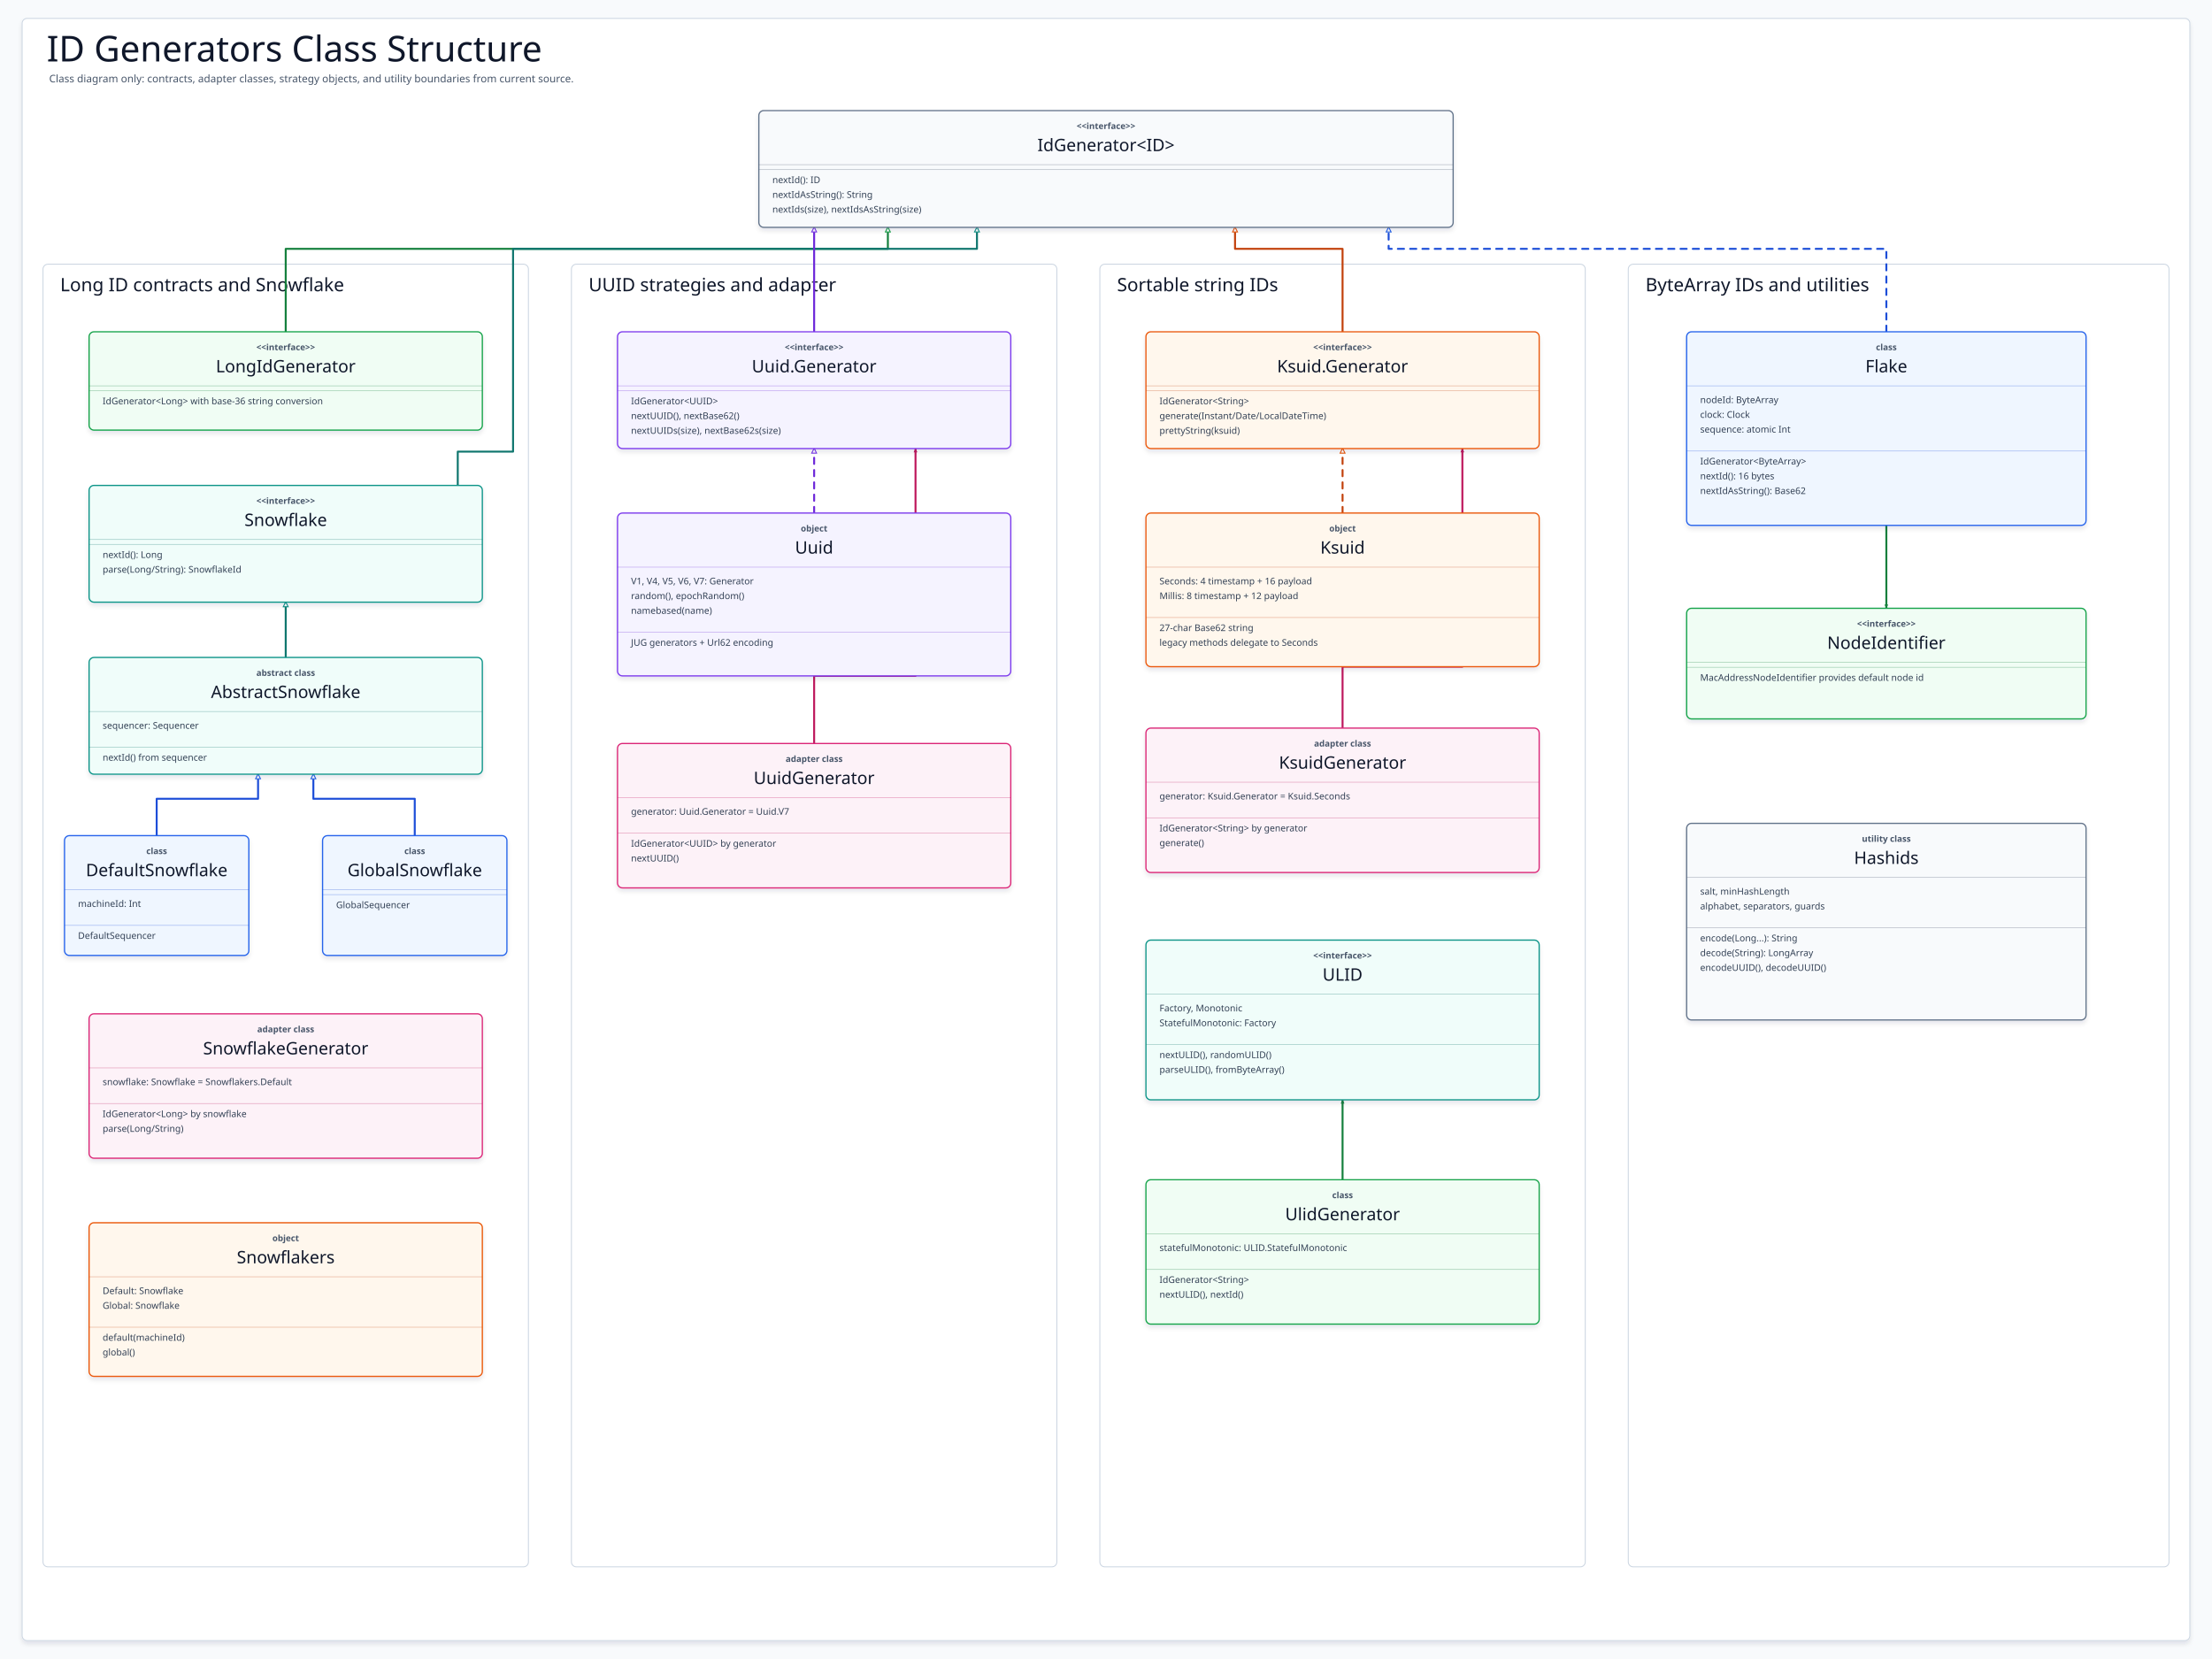
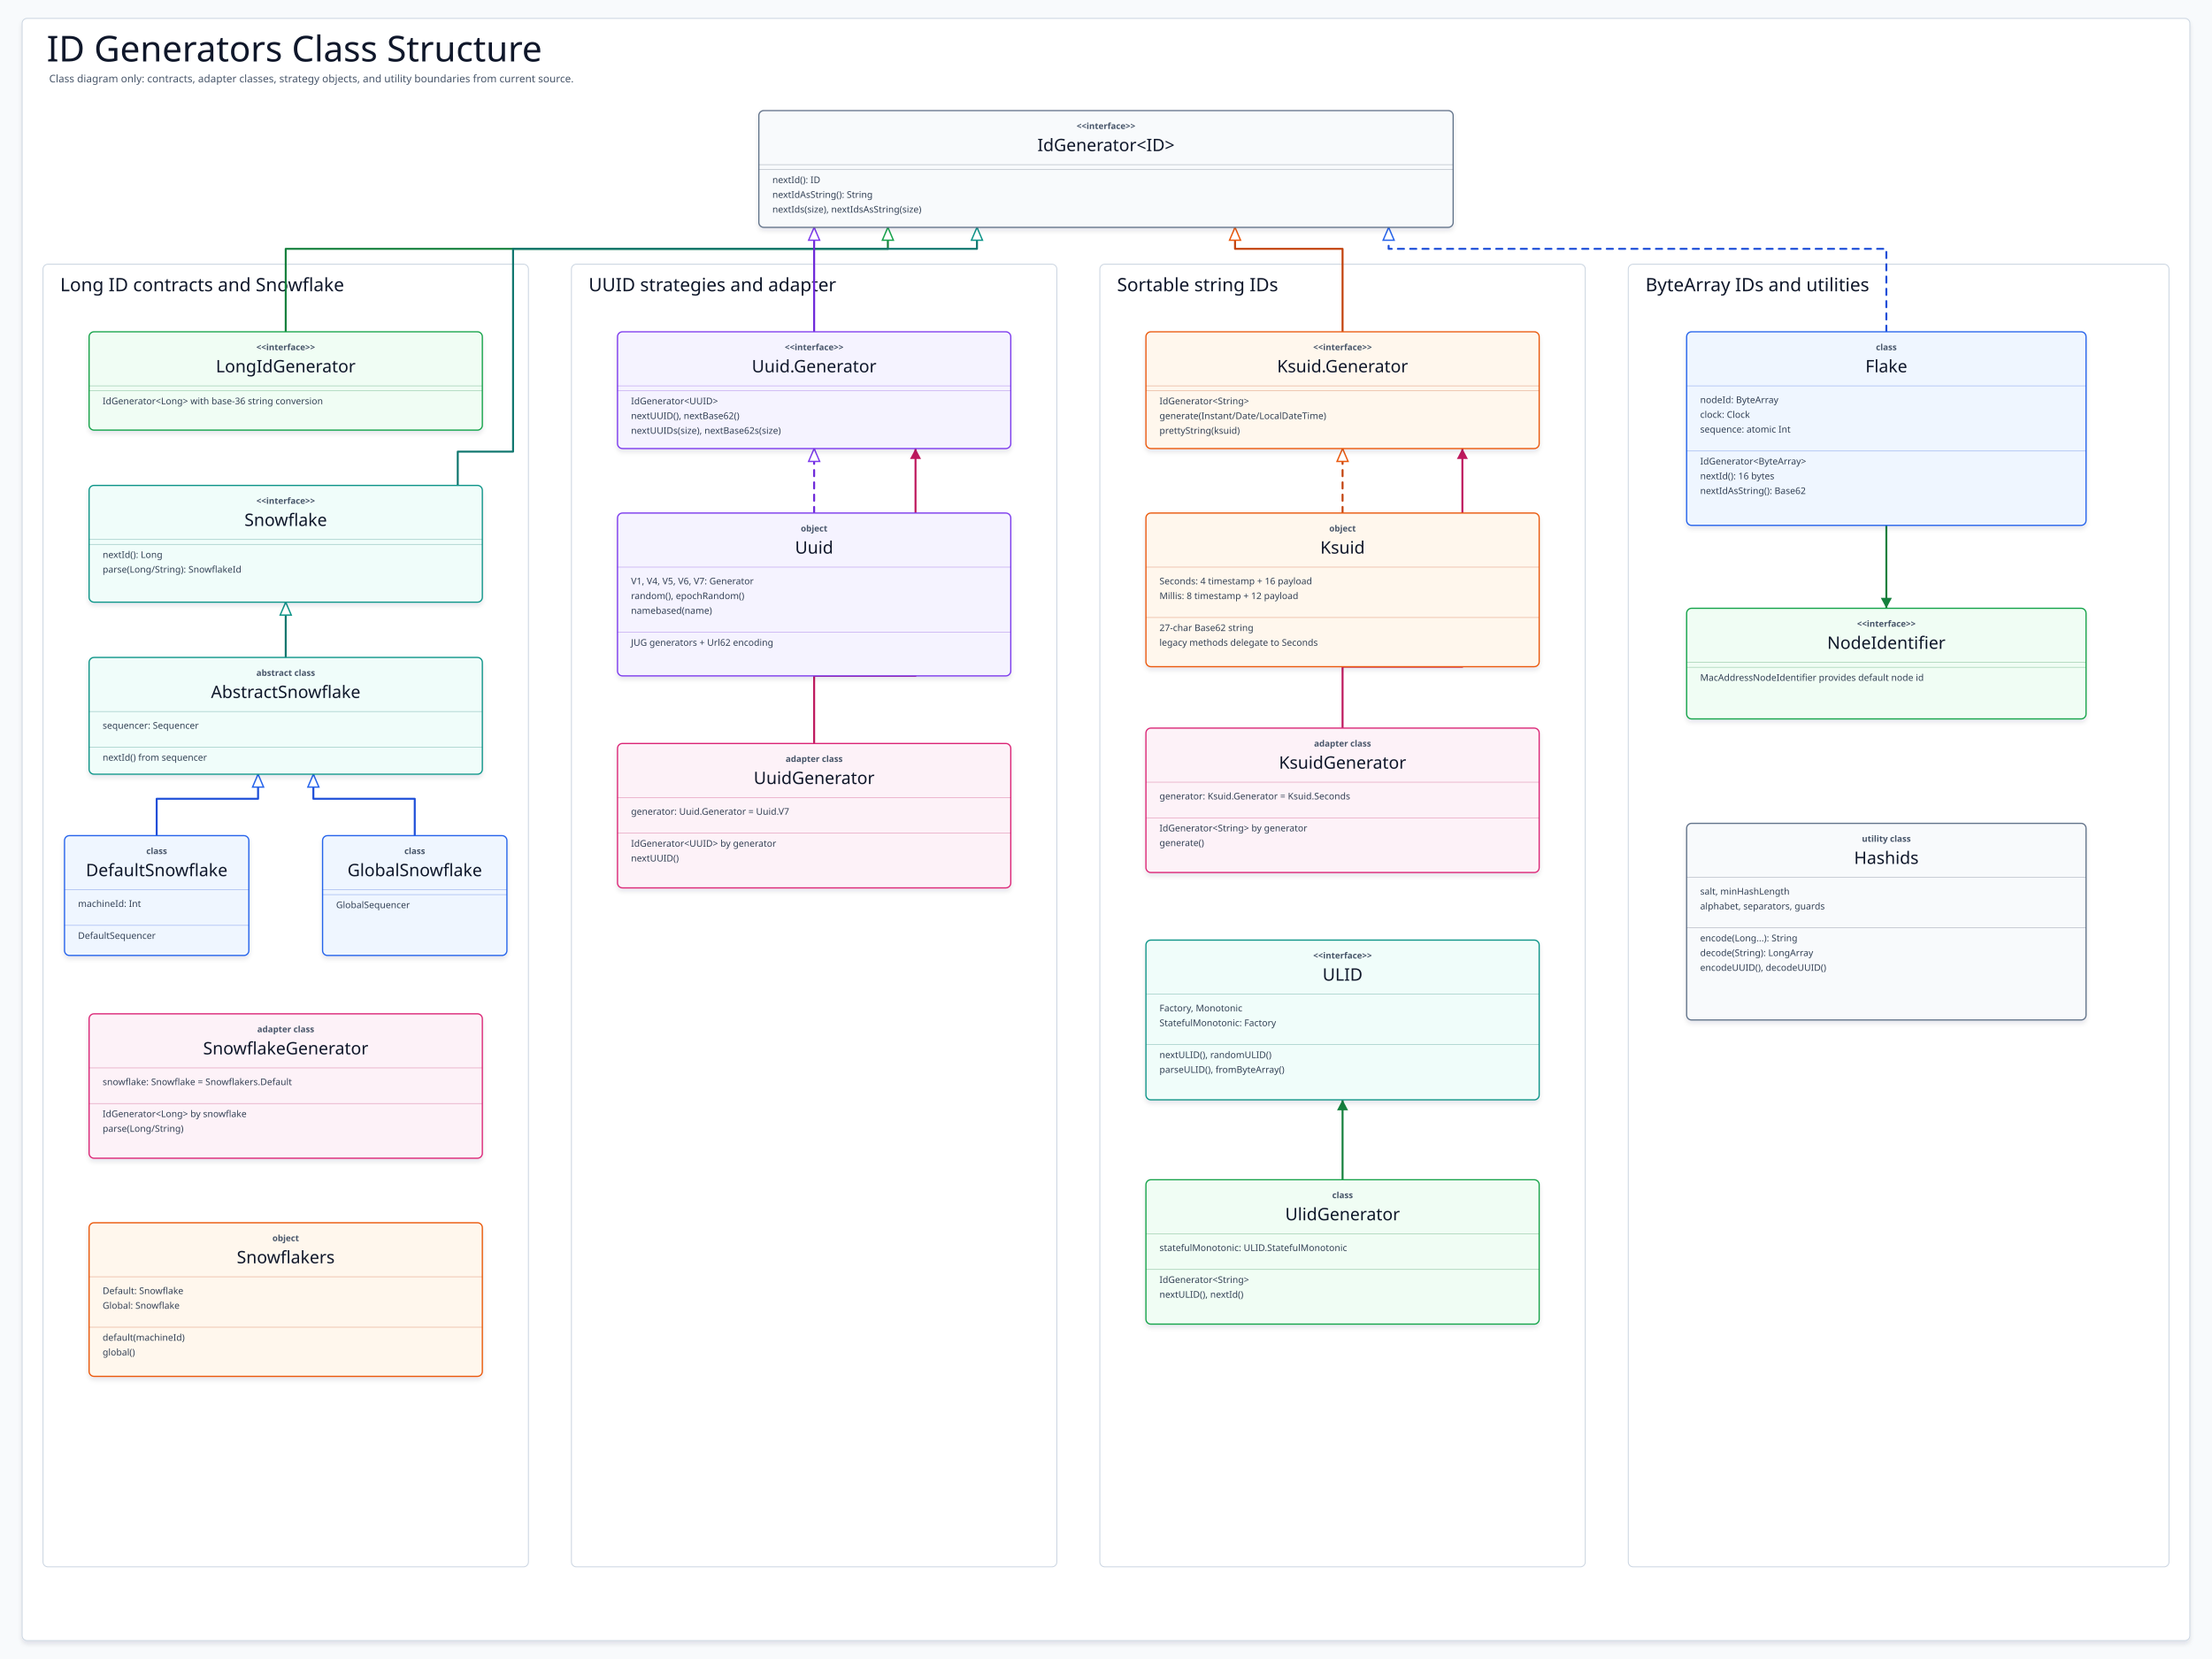
<svg xmlns="http://www.w3.org/2000/svg" data-intent="Explain the utils/idgenerators class structure from current source contracts." data-evidence="utils/idgenerators/README.md; utils/idgenerators/src/main/kotlin/io/bluetape4k/idgenerators/IdGenerator.kt; utils/idgenerators/src/main/kotlin/io/bluetape4k/idgenerators/LongIdGenerator.kt; utils/idgenerators/src/main/kotlin/io/bluetape4k/idgenerators/snowflake/Snowflake.kt; utils/idgenerators/src/main/kotlin/io/bluetape4k/idgenerators/snowflake/AbstractSnowflake.kt; utils/idgenerators/src/main/kotlin/io/bluetape4k/idgenerators/snowflake/DefaultSnowflake.kt; utils/idgenerators/src/main/kotlin/io/bluetape4k/idgenerators/snowflake/GlobalSnowflake.kt; utils/idgenerators/src/main/kotlin/io/bluetape4k/idgenerators/snowflake/SnowflakeGenerator.kt; utils/idgenerators/src/main/kotlin/io/bluetape4k/idgenerators/snowflake/Snowflakers.kt; utils/idgenerators/src/main/kotlin/io/bluetape4k/idgenerators/uuid/Uuid.kt; utils/idgenerators/src/main/kotlin/io/bluetape4k/idgenerators/uuid/UuidGenerator.kt; utils/idgenerators/src/main/kotlin/io/bluetape4k/idgenerators/ksuid/Ksuid.kt; utils/idgenerators/src/main/kotlin/io/bluetape4k/idgenerators/ksuid/KsuidGenerator.kt; utils/idgenerators/src/main/kotlin/io/bluetape4k/idgenerators/ulid/ULID.kt; utils/idgenerators/src/main/kotlin/io/bluetape4k/idgenerators/ulid/UlidGenerator.kt; utils/idgenerators/src/main/kotlin/io/bluetape4k/idgenerators/flake/Flake.kt; utils/idgenerators/src/main/kotlin/io/bluetape4k/idgenerators/hashids/Hashids.kt" data-source-read="utils/idgenerators/README.md; utils/idgenerators/src/main/kotlin/io/bluetape4k/idgenerators/IdGenerator.kt; utils/idgenerators/src/main/kotlin/io/bluetape4k/idgenerators/LongIdGenerator.kt; utils/idgenerators/src/main/kotlin/io/bluetape4k/idgenerators/snowflake/Snowflake.kt; utils/idgenerators/src/main/kotlin/io/bluetape4k/idgenerators/snowflake/AbstractSnowflake.kt; utils/idgenerators/src/main/kotlin/io/bluetape4k/idgenerators/snowflake/DefaultSnowflake.kt; utils/idgenerators/src/main/kotlin/io/bluetape4k/idgenerators/snowflake/GlobalSnowflake.kt; utils/idgenerators/src/main/kotlin/io/bluetape4k/idgenerators/snowflake/SnowflakeGenerator.kt; utils/idgenerators/src/main/kotlin/io/bluetape4k/idgenerators/snowflake/Snowflakers.kt; utils/idgenerators/src/main/kotlin/io/bluetape4k/idgenerators/uuid/Uuid.kt; utils/idgenerators/src/main/kotlin/io/bluetape4k/idgenerators/uuid/UuidGenerator.kt; utils/idgenerators/src/main/kotlin/io/bluetape4k/idgenerators/ksuid/Ksuid.kt; utils/idgenerators/src/main/kotlin/io/bluetape4k/idgenerators/ksuid/KsuidGenerator.kt; utils/idgenerators/src/main/kotlin/io/bluetape4k/idgenerators/ulid/ULID.kt; utils/idgenerators/src/main/kotlin/io/bluetape4k/idgenerators/ulid/UlidGenerator.kt; utils/idgenerators/src/main/kotlin/io/bluetape4k/idgenerators/flake/Flake.kt; utils/idgenerators/src/main/kotlin/io/bluetape4k/idgenerators/hashids/Hashids.kt" width="3600" height="2700" viewBox="0 0 3600 2700" role="img" aria-label="ID Generators Class Structure">
  <defs>
    <filter id="shadow" x="-8%" y="-8%" width="116%" height="116%">
      <feDropShadow dx="0" dy="5" stdDeviation="4" flood-color="#0F172A" flood-opacity="0.10" />
    </filter>
-     <marker id="arrow-slate" markerWidth="8" markerHeight="8" refX="7" refY="4" orient="auto" markerUnits="userSpaceOnUse">
-       <path d="M .9 .9 L 7 4 L .9 7.1 Z" fill="#475569" />
-     </marker>
-     <marker id="inherit-slate" markerWidth="10" markerHeight="10" refX="8.5" refY="5" orient="auto" markerUnits="userSpaceOnUse">
-       <path d="M 1 1 L 9 5 L 1 9 Z" fill="#FFFFFF" stroke="#64748B" stroke-width="1.6" />
-     </marker>
-     <marker id="arrow-blue" markerWidth="8" markerHeight="8" refX="7" refY="4" orient="auto" markerUnits="userSpaceOnUse">
-       <path d="M .9 .9 L 7 4 L .9 7.1 Z" fill="#1D4ED8" />
-     </marker>
-     <marker id="inherit-blue" markerWidth="10" markerHeight="10" refX="8.5" refY="5" orient="auto" markerUnits="userSpaceOnUse">
-       <path d="M 1 1 L 9 5 L 1 9 Z" fill="#FFFFFF" stroke="#2563EB" stroke-width="1.6" />
-     </marker>
-     <marker id="arrow-teal" markerWidth="8" markerHeight="8" refX="7" refY="4" orient="auto" markerUnits="userSpaceOnUse">
-       <path d="M .9 .9 L 7 4 L .9 7.1 Z" fill="#0F766E" />
-     </marker>
-     <marker id="inherit-teal" markerWidth="10" markerHeight="10" refX="8.5" refY="5" orient="auto" markerUnits="userSpaceOnUse">
-       <path d="M 1 1 L 9 5 L 1 9 Z" fill="#FFFFFF" stroke="#0D9488" stroke-width="1.6" />
-     </marker>
-     <marker id="arrow-green" markerWidth="8" markerHeight="8" refX="7" refY="4" orient="auto" markerUnits="userSpaceOnUse">
-       <path d="M .9 .9 L 7 4 L .9 7.1 Z" fill="#15803D" />
-     </marker>
-     <marker id="inherit-green" markerWidth="10" markerHeight="10" refX="8.5" refY="5" orient="auto" markerUnits="userSpaceOnUse">
-       <path d="M 1 1 L 9 5 L 1 9 Z" fill="#FFFFFF" stroke="#16A34A" stroke-width="1.6" />
-     </marker>
-     <marker id="arrow-amber" markerWidth="8" markerHeight="8" refX="7" refY="4" orient="auto" markerUnits="userSpaceOnUse">
-       <path d="M .9 .9 L 7 4 L .9 7.1 Z" fill="#C2410C" />
-     </marker>
-     <marker id="inherit-amber" markerWidth="10" markerHeight="10" refX="8.5" refY="5" orient="auto" markerUnits="userSpaceOnUse">
-       <path d="M 1 1 L 9 5 L 1 9 Z" fill="#FFFFFF" stroke="#EA580C" stroke-width="1.6" />
-     </marker>
-     <marker id="arrow-pink" markerWidth="8" markerHeight="8" refX="7" refY="4" orient="auto" markerUnits="userSpaceOnUse">
-       <path d="M .9 .9 L 7 4 L .9 7.1 Z" fill="#BE185D" />
-     </marker>
-     <marker id="inherit-pink" markerWidth="10" markerHeight="10" refX="8.5" refY="5" orient="auto" markerUnits="userSpaceOnUse">
-       <path d="M 1 1 L 9 5 L 1 9 Z" fill="#FFFFFF" stroke="#DB2777" stroke-width="1.6" />
-     </marker>
-     <marker id="arrow-violet" markerWidth="8" markerHeight="8" refX="7" refY="4" orient="auto" markerUnits="userSpaceOnUse">
-       <path d="M .9 .9 L 7 4 L .9 7.1 Z" fill="#6D28D9" />
-     </marker>
-     <marker id="inherit-violet" markerWidth="10" markerHeight="10" refX="8.5" refY="5" orient="auto" markerUnits="userSpaceOnUse">
-       <path d="M 1 1 L 9 5 L 1 9 Z" fill="#FFFFFF" stroke="#7C3AED" stroke-width="1.6" />
+     <marker id="arrow-slate" markerWidth="22" markerHeight="22" refX="19" refY="11" orient="auto" markerUnits="userSpaceOnUse">
+       <path d="M 2 2 L 19 11 L 2 20 Z" fill="#475569" />
+     </marker>
+     <marker id="inherit-slate" markerWidth="26" markerHeight="22" refX="23" refY="11" orient="auto" markerUnits="userSpaceOnUse">
+       <path d="M 2 2 L 23 11 L 2 20 Z" fill="#FFFFFF" stroke="#64748B" stroke-width="2.2" />
+     </marker>
+     <marker id="arrow-blue" markerWidth="22" markerHeight="22" refX="19" refY="11" orient="auto" markerUnits="userSpaceOnUse">
+       <path d="M 2 2 L 19 11 L 2 20 Z" fill="#1D4ED8" />
+     </marker>
+     <marker id="inherit-blue" markerWidth="26" markerHeight="22" refX="23" refY="11" orient="auto" markerUnits="userSpaceOnUse">
+       <path d="M 2 2 L 23 11 L 2 20 Z" fill="#FFFFFF" stroke="#2563EB" stroke-width="2.2" />
+     </marker>
+     <marker id="arrow-teal" markerWidth="22" markerHeight="22" refX="19" refY="11" orient="auto" markerUnits="userSpaceOnUse">
+       <path d="M 2 2 L 19 11 L 2 20 Z" fill="#0F766E" />
+     </marker>
+     <marker id="inherit-teal" markerWidth="26" markerHeight="22" refX="23" refY="11" orient="auto" markerUnits="userSpaceOnUse">
+       <path d="M 2 2 L 23 11 L 2 20 Z" fill="#FFFFFF" stroke="#0D9488" stroke-width="2.2" />
+     </marker>
+     <marker id="arrow-green" markerWidth="22" markerHeight="22" refX="19" refY="11" orient="auto" markerUnits="userSpaceOnUse">
+       <path d="M 2 2 L 19 11 L 2 20 Z" fill="#15803D" />
+     </marker>
+     <marker id="inherit-green" markerWidth="26" markerHeight="22" refX="23" refY="11" orient="auto" markerUnits="userSpaceOnUse">
+       <path d="M 2 2 L 23 11 L 2 20 Z" fill="#FFFFFF" stroke="#16A34A" stroke-width="2.2" />
+     </marker>
+     <marker id="arrow-amber" markerWidth="22" markerHeight="22" refX="19" refY="11" orient="auto" markerUnits="userSpaceOnUse">
+       <path d="M 2 2 L 19 11 L 2 20 Z" fill="#C2410C" />
+     </marker>
+     <marker id="inherit-amber" markerWidth="26" markerHeight="22" refX="23" refY="11" orient="auto" markerUnits="userSpaceOnUse">
+       <path d="M 2 2 L 23 11 L 2 20 Z" fill="#FFFFFF" stroke="#EA580C" stroke-width="2.2" />
+     </marker>
+     <marker id="arrow-pink" markerWidth="22" markerHeight="22" refX="19" refY="11" orient="auto" markerUnits="userSpaceOnUse">
+       <path d="M 2 2 L 19 11 L 2 20 Z" fill="#BE185D" />
+     </marker>
+     <marker id="inherit-pink" markerWidth="26" markerHeight="22" refX="23" refY="11" orient="auto" markerUnits="userSpaceOnUse">
+       <path d="M 2 2 L 23 11 L 2 20 Z" fill="#FFFFFF" stroke="#DB2777" stroke-width="2.2" />
+     </marker>
+     <marker id="arrow-violet" markerWidth="22" markerHeight="22" refX="19" refY="11" orient="auto" markerUnits="userSpaceOnUse">
+       <path d="M 2 2 L 19 11 L 2 20 Z" fill="#6D28D9" />
+     </marker>
+     <marker id="inherit-violet" markerWidth="26" markerHeight="22" refX="23" refY="11" orient="auto" markerUnits="userSpaceOnUse">
+       <path d="M 2 2 L 23 11 L 2 20 Z" fill="#FFFFFF" stroke="#7C3AED" stroke-width="2.2" />
    </marker>
    <style>
    svg{font-family:"Architects Daughter","Comic Mono","Comic Sans MS",ui-sans-serif,system-ui,sans-serif}
    .canvas{fill:#F8FAFC}
    .frame{fill:#FFFFFF;stroke:#CBD5E1;stroke-width:1.5;filter:url(#shadow)}
    .title{font-family:"Architects Daughter";font-size:58px;fill:#0F172A}
    .subtitle{font-family:"Comic Mono";font-size:17px;fill:#475569}
    .panel{fill:#FFFFFF;stroke:#CBD5E1;stroke-width:1.5}
    .panelTitle{font-family:"Architects Daughter";font-size:30px;fill:#0F172A;paint-order:stroke;stroke:#FFFFFF;stroke-width:5px;stroke-linejoin:round}
    .classBox{filter:url(#shadow);stroke-width:2}
    .kind{font-family:"Comic Mono";font-size:14px;fill:#475569;font-weight:700}
    .classTitle{font-family:"Architects Daughter";font-size:28px;fill:#0F172A}
    .member{font-family:"Comic Mono";font-size:15px;fill:#334155}
    .divider{stroke-width:1;opacity:.38}
    .edge{fill:none;stroke-width:3.2;stroke-linecap:round;stroke-linejoin:round}
    .dashed{stroke-dasharray:10 10}
  </style>
  </defs>
  <rect class="canvas" width="3600" height="2700" />
  <rect class="frame" x="36" y="30" width="3528" height="2640" rx="8" />
  <text class="title" x="76" y="100">ID Generators Class Structure</text>
  <text class="subtitle" x="80" y="134">Class diagram only: contracts, adapter classes, strategy objects, and utility boundaries from current source.</text>
  <g>
    <rect class="panel" x="70" y="430" width="790" height="2120" rx="8" />
    <text class="panelTitle" x="98" y="474">Long ID contracts and Snowflake</text>
  </g>
  <g>
    <rect class="panel" x="930" y="430" width="790" height="2120" rx="8" />
    <text class="panelTitle" x="958" y="474">UUID strategies and adapter</text>
  </g>
  <g>
    <rect class="panel" x="1790" y="430" width="790" height="2120" rx="8" />
    <text class="panelTitle" x="1818" y="474">Sortable string IDs</text>
  </g>
  <g>
    <rect class="panel" x="2650" y="430" width="880" height="2120" rx="8" />
    <text class="panelTitle" x="2678" y="474">ByteArray IDs and utilities</text>
  </g>
  <path class="edge" data-from="LongIdGenerator" data-to="IdGenerator" d="M465 540 L465 405 L1445 405 L1445 370" stroke="#15803D" marker-end="url(#inherit-green)" />
  <path class="edge" data-from="Snowflake" data-to="IdGenerator" d="M745 790 L745 735 L835 735 L835 405 L1590 405 L1590 370" stroke="#0F766E" marker-end="url(#inherit-teal)" />
  <path class="edge" data-from="Uuid.Generator" data-to="IdGenerator" d="M1325 540 L1325 370" stroke="#6D28D9" marker-end="url(#inherit-violet)" />
  <path class="edge" data-from="Ksuid.Generator" data-to="IdGenerator" d="M2185 540 L2185 405 L2010 405 L2010 370" stroke="#C2410C" marker-end="url(#inherit-amber)" />
  <path class="edge dashed" data-from="Flake" data-to="IdGenerator" d="M3070 540 L3070 405 L2260 405 L2260 370" stroke="#1D4ED8" marker-end="url(#inherit-blue)" />
  <path class="edge" data-from="AbstractSnowflake" data-to="Snowflake" d="M465 1070 L465 980" stroke="#0F766E" marker-end="url(#inherit-teal)" />
  <path class="edge" data-from="DefaultSnowflake" data-to="AbstractSnowflake" d="M255 1360 L255 1300 L420 1300 L420 1260" stroke="#1D4ED8" marker-end="url(#inherit-blue)" />
  <path class="edge" data-from="GlobalSnowflake" data-to="AbstractSnowflake" d="M675 1360 L675 1300 L510 1300 L510 1260" stroke="#1D4ED8" marker-end="url(#inherit-blue)" />
  <path class="edge dashed" data-from="Uuid" data-to="Uuid.Generator" d="M1325 835 L1325 730" stroke="#6D28D9" marker-end="url(#inherit-violet)" />
  <path class="edge" data-from="UuidGenerator" data-to="Uuid.Generator" d="M1325 1210 L1325 1100 L1490 1100 L1490 730" stroke="#BE185D" marker-end="url(#arrow-pink)" />
  <path class="edge dashed" data-from="Ksuid" data-to="Ksuid.Generator" d="M2185 835 L2185 730" stroke="#C2410C" marker-end="url(#inherit-amber)" />
  <path class="edge" data-from="KsuidGenerator" data-to="Ksuid.Generator" d="M2185 1185 L2185 1085 L2380 1085 L2380 730" stroke="#BE185D" marker-end="url(#arrow-pink)" />
  <path class="edge" data-from="UlidGenerator" data-to="ULID" d="M2185 1920 L2185 1790" stroke="#15803D" marker-end="url(#arrow-green)" />
  <path class="edge" data-from="Flake" data-to="NodeIdentifier" d="M3070 855 L3070 990" stroke="#15803D" marker-end="url(#arrow-green)" />
  <g id="IdGenerator">
    <rect class="classBox" x="1235" y="180" width="1130" height="190" rx="8" fill="#F8FAFC" stroke="#64748B" />
    <text class="kind" x="1800" y="210" text-anchor="middle">&lt;&lt;interface&gt;&gt;</text>
    <text class="classTitle" x="1800" y="246" text-anchor="middle">IdGenerator&lt;ID&gt;</text>
    <path class="divider" d="M1235 268H2365" stroke="#475569" />
    <path class="divider" d="M1235 276H2365" stroke="#475569" />
    <text class="member" x="1257" y="298">nextId(): ID</text>
    <text class="member" x="1257" y="322">nextIdAsString(): String</text>
    <text class="member" x="1257" y="346">nextIds(size), nextIdsAsString(size)</text>
  </g>
  <g id="LongIdGenerator">
    <rect class="classBox" x="145" y="540" width="640" height="160" rx="8" fill="#F0FDF4" stroke="#16A34A" />
    <text class="kind" x="465" y="570" text-anchor="middle">&lt;&lt;interface&gt;&gt;</text>
    <text class="classTitle" x="465" y="606" text-anchor="middle">LongIdGenerator</text>
    <path class="divider" d="M145 628H785" stroke="#15803D" />
    <path class="divider" d="M145 636H785" stroke="#15803D" />
    <text class="member" x="167" y="658">IdGenerator&lt;Long&gt; with base-36 string conversion</text>
  </g>
  <g id="Snowflake">
    <rect class="classBox" x="145" y="790" width="640" height="190" rx="8" fill="#F0FDFA" stroke="#0D9488" />
    <text class="kind" x="465" y="820" text-anchor="middle">&lt;&lt;interface&gt;&gt;</text>
    <text class="classTitle" x="465" y="856" text-anchor="middle">Snowflake</text>
    <path class="divider" d="M145 878H785" stroke="#0F766E" />
    <path class="divider" d="M145 886H785" stroke="#0F766E" />
    <text class="member" x="167" y="908">nextId(): Long</text>
    <text class="member" x="167" y="932">parse(Long/String): SnowflakeId</text>
  </g>
  <g id="AbstractSnowflake">
    <rect class="classBox" x="145" y="1070" width="640" height="190" rx="8" fill="#F0FDFA" stroke="#0D9488" />
    <text class="kind" x="465" y="1100" text-anchor="middle">abstract class</text>
    <text class="classTitle" x="465" y="1136" text-anchor="middle">AbstractSnowflake</text>
    <path class="divider" d="M145 1158H785" stroke="#0F766E" />
    <text class="member" x="167" y="1186">sequencer: Sequencer</text>
    <path class="divider" d="M145 1216H785" stroke="#0F766E" />
    <text class="member" x="167" y="1238">nextId() from sequencer</text>
  </g>
  <g id="DefaultSnowflake">
    <rect class="classBox" x="105" y="1360" width="300" height="195" rx="8" fill="#EFF6FF" stroke="#2563EB" />
    <text class="kind" x="255" y="1390" text-anchor="middle">class</text>
    <text class="classTitle" x="255" y="1426" text-anchor="middle">DefaultSnowflake</text>
    <path class="divider" d="M105 1448H405" stroke="#1D4ED8" />
    <text class="member" x="127" y="1476">machineId: Int</text>
    <path class="divider" d="M105 1506H405" stroke="#1D4ED8" />
    <text class="member" x="127" y="1528">DefaultSequencer</text>
  </g>
  <g id="GlobalSnowflake">
    <rect class="classBox" x="525" y="1360" width="300" height="195" rx="8" fill="#EFF6FF" stroke="#2563EB" />
    <text class="kind" x="675" y="1390" text-anchor="middle">class</text>
    <text class="classTitle" x="675" y="1426" text-anchor="middle">GlobalSnowflake</text>
    <path class="divider" d="M525 1448H825" stroke="#1D4ED8" />
    <path class="divider" d="M525 1456H825" stroke="#1D4ED8" />
    <text class="member" x="547" y="1478">GlobalSequencer</text>
  </g>
  <g id="SnowflakeGenerator">
    <rect class="classBox" x="145" y="1650" width="640" height="235" rx="8" fill="#FDF2F8" stroke="#DB2777" />
    <text class="kind" x="465" y="1680" text-anchor="middle">adapter class</text>
    <text class="classTitle" x="465" y="1716" text-anchor="middle">SnowflakeGenerator</text>
    <path class="divider" d="M145 1738H785" stroke="#BE185D" />
    <text class="member" x="167" y="1766">snowflake: Snowflake = Snowflakers.Default</text>
    <path class="divider" d="M145 1796H785" stroke="#BE185D" />
    <text class="member" x="167" y="1818">IdGenerator&lt;Long&gt; by snowflake</text>
    <text class="member" x="167" y="1842">parse(Long/String)</text>
  </g>
  <g id="Snowflakers">
    <rect class="classBox" x="145" y="1990" width="640" height="250" rx="8" fill="#FFF7ED" stroke="#EA580C" />
    <text class="kind" x="465" y="2020" text-anchor="middle">object</text>
    <text class="classTitle" x="465" y="2056" text-anchor="middle">Snowflakers</text>
    <path class="divider" d="M145 2078H785" stroke="#C2410C" />
    <text class="member" x="167" y="2106">Default: Snowflake</text>
    <text class="member" x="167" y="2130">Global: Snowflake</text>
    <path class="divider" d="M145 2160H785" stroke="#C2410C" />
    <text class="member" x="167" y="2182">default(machineId)</text>
    <text class="member" x="167" y="2206">global()</text>
  </g>
  <g id="UuidGeneratorContract">
    <rect class="classBox" x="1005" y="540" width="640" height="190" rx="8" fill="#F5F3FF" stroke="#7C3AED" />
    <text class="kind" x="1325" y="570" text-anchor="middle">&lt;&lt;interface&gt;&gt;</text>
    <text class="classTitle" x="1325" y="606" text-anchor="middle">Uuid.Generator</text>
    <path class="divider" d="M1005 628H1645" stroke="#6D28D9" />
    <path class="divider" d="M1005 636H1645" stroke="#6D28D9" />
    <text class="member" x="1027" y="658">IdGenerator&lt;UUID&gt;</text>
    <text class="member" x="1027" y="682">nextUUID(), nextBase62()</text>
    <text class="member" x="1027" y="706">nextUUIDs(size), nextBase62s(size)</text>
  </g>
  <g id="Uuid">
    <rect class="classBox" x="1005" y="835" width="640" height="265" rx="8" fill="#F5F3FF" stroke="#7C3AED" />
    <text class="kind" x="1325" y="865" text-anchor="middle">object</text>
    <text class="classTitle" x="1325" y="901" text-anchor="middle">Uuid</text>
    <path class="divider" d="M1005 923H1645" stroke="#6D28D9" />
    <text class="member" x="1027" y="951">V1, V4, V5, V6, V7: Generator</text>
    <text class="member" x="1027" y="975">random(), epochRandom()</text>
    <text class="member" x="1027" y="999">namebased(name)</text>
    <path class="divider" d="M1005 1029H1645" stroke="#6D28D9" />
    <text class="member" x="1027" y="1051">JUG generators + Url62 encoding</text>
  </g>
  <g id="UuidGenerator">
    <rect class="classBox" x="1005" y="1210" width="640" height="235" rx="8" fill="#FDF2F8" stroke="#DB2777" />
    <text class="kind" x="1325" y="1240" text-anchor="middle">adapter class</text>
    <text class="classTitle" x="1325" y="1276" text-anchor="middle">UuidGenerator</text>
    <path class="divider" d="M1005 1298H1645" stroke="#BE185D" />
    <text class="member" x="1027" y="1326">generator: Uuid.Generator = Uuid.V7</text>
    <path class="divider" d="M1005 1356H1645" stroke="#BE185D" />
    <text class="member" x="1027" y="1378">IdGenerator&lt;UUID&gt; by generator</text>
    <text class="member" x="1027" y="1402">nextUUID()</text>
  </g>
  <g id="KsuidGeneratorContract">
    <rect class="classBox" x="1865" y="540" width="640" height="190" rx="8" fill="#FFF7ED" stroke="#EA580C" />
    <text class="kind" x="2185" y="570" text-anchor="middle">&lt;&lt;interface&gt;&gt;</text>
    <text class="classTitle" x="2185" y="606" text-anchor="middle">Ksuid.Generator</text>
    <path class="divider" d="M1865 628H2505" stroke="#C2410C" />
    <path class="divider" d="M1865 636H2505" stroke="#C2410C" />
    <text class="member" x="1887" y="658">IdGenerator&lt;String&gt;</text>
    <text class="member" x="1887" y="682">generate(Instant/Date/LocalDateTime)</text>
    <text class="member" x="1887" y="706">prettyString(ksuid)</text>
  </g>
  <g id="Ksuid">
    <rect class="classBox" x="1865" y="835" width="640" height="250" rx="8" fill="#FFF7ED" stroke="#EA580C" />
    <text class="kind" x="2185" y="865" text-anchor="middle">object</text>
    <text class="classTitle" x="2185" y="901" text-anchor="middle">Ksuid</text>
    <path class="divider" d="M1865 923H2505" stroke="#C2410C" />
    <text class="member" x="1887" y="951">Seconds: 4 timestamp + 16 payload</text>
    <text class="member" x="1887" y="975">Millis: 8 timestamp + 12 payload</text>
    <path class="divider" d="M1865 1005H2505" stroke="#C2410C" />
    <text class="member" x="1887" y="1027">27-char Base62 string</text>
    <text class="member" x="1887" y="1051">legacy methods delegate to Seconds</text>
  </g>
  <g id="KsuidGenerator">
    <rect class="classBox" x="1865" y="1185" width="640" height="235" rx="8" fill="#FDF2F8" stroke="#DB2777" />
    <text class="kind" x="2185" y="1215" text-anchor="middle">adapter class</text>
    <text class="classTitle" x="2185" y="1251" text-anchor="middle">KsuidGenerator</text>
    <path class="divider" d="M1865 1273H2505" stroke="#BE185D" />
    <text class="member" x="1887" y="1301">generator: Ksuid.Generator = Ksuid.Seconds</text>
    <path class="divider" d="M1865 1331H2505" stroke="#BE185D" />
    <text class="member" x="1887" y="1353">IdGenerator&lt;String&gt; by generator</text>
    <text class="member" x="1887" y="1377">generate()</text>
  </g>
  <g id="ULID">
    <rect class="classBox" x="1865" y="1530" width="640" height="260" rx="8" fill="#F0FDFA" stroke="#0D9488" />
    <text class="kind" x="2185" y="1560" text-anchor="middle">&lt;&lt;interface&gt;&gt;</text>
    <text class="classTitle" x="2185" y="1596" text-anchor="middle">ULID</text>
    <path class="divider" d="M1865 1618H2505" stroke="#0F766E" />
    <text class="member" x="1887" y="1646">Factory, Monotonic</text>
    <text class="member" x="1887" y="1670">StatefulMonotonic: Factory</text>
    <path class="divider" d="M1865 1700H2505" stroke="#0F766E" />
    <text class="member" x="1887" y="1722">nextULID(), randomULID()</text>
    <text class="member" x="1887" y="1746">parseULID(), fromByteArray()</text>
  </g>
  <g id="UlidGenerator">
    <rect class="classBox" x="1865" y="1920" width="640" height="235" rx="8" fill="#F0FDF4" stroke="#16A34A" />
    <text class="kind" x="2185" y="1950" text-anchor="middle">class</text>
    <text class="classTitle" x="2185" y="1986" text-anchor="middle">UlidGenerator</text>
    <path class="divider" d="M1865 2008H2505" stroke="#15803D" />
    <text class="member" x="1887" y="2036">statefulMonotonic: ULID.StatefulMonotonic</text>
    <path class="divider" d="M1865 2066H2505" stroke="#15803D" />
    <text class="member" x="1887" y="2088">IdGenerator&lt;String&gt;</text>
    <text class="member" x="1887" y="2112">nextULID(), nextId()</text>
  </g>
  <g id="Flake">
    <rect class="classBox" x="2745" y="540" width="650" height="315" rx="8" fill="#EFF6FF" stroke="#2563EB" />
    <text class="kind" x="3070" y="570" text-anchor="middle">class</text>
    <text class="classTitle" x="3070" y="606" text-anchor="middle">Flake</text>
    <path class="divider" d="M2745 628H3395" stroke="#1D4ED8" />
    <text class="member" x="2767" y="656">nodeId: ByteArray</text>
    <text class="member" x="2767" y="680">clock: Clock</text>
    <text class="member" x="2767" y="704">sequence: atomic Int</text>
    <path class="divider" d="M2745 734H3395" stroke="#1D4ED8" />
    <text class="member" x="2767" y="756">IdGenerator&lt;ByteArray&gt;</text>
    <text class="member" x="2767" y="780">nextId(): 16 bytes</text>
    <text class="member" x="2767" y="804">nextIdAsString(): Base62</text>
  </g>
  <g id="NodeIdentifier">
    <rect class="classBox" x="2745" y="990" width="650" height="180" rx="8" fill="#F0FDF4" stroke="#16A34A" />
    <text class="kind" x="3070" y="1020" text-anchor="middle">&lt;&lt;interface&gt;&gt;</text>
    <text class="classTitle" x="3070" y="1056" text-anchor="middle">NodeIdentifier</text>
    <path class="divider" d="M2745 1078H3395" stroke="#15803D" />
    <path class="divider" d="M2745 1086H3395" stroke="#15803D" />
    <text class="member" x="2767" y="1108">MacAddressNodeIdentifier provides default node id</text>
  </g>
  <g id="Hashids">
    <rect class="classBox" x="2745" y="1340" width="650" height="320" rx="8" fill="#F8FAFC" stroke="#64748B" />
    <text class="kind" x="3070" y="1370" text-anchor="middle">utility class</text>
    <text class="classTitle" x="3070" y="1406" text-anchor="middle">Hashids</text>
    <path class="divider" d="M2745 1428H3395" stroke="#475569" />
    <text class="member" x="2767" y="1456">salt, minHashLength</text>
    <text class="member" x="2767" y="1480">alphabet, separators, guards</text>
    <path class="divider" d="M2745 1510H3395" stroke="#475569" />
    <text class="member" x="2767" y="1532">encode(Long...): String</text>
    <text class="member" x="2767" y="1556">decode(String): LongArray</text>
    <text class="member" x="2767" y="1580">encodeUUID(), decodeUUID()</text>
  </g>
</svg>
